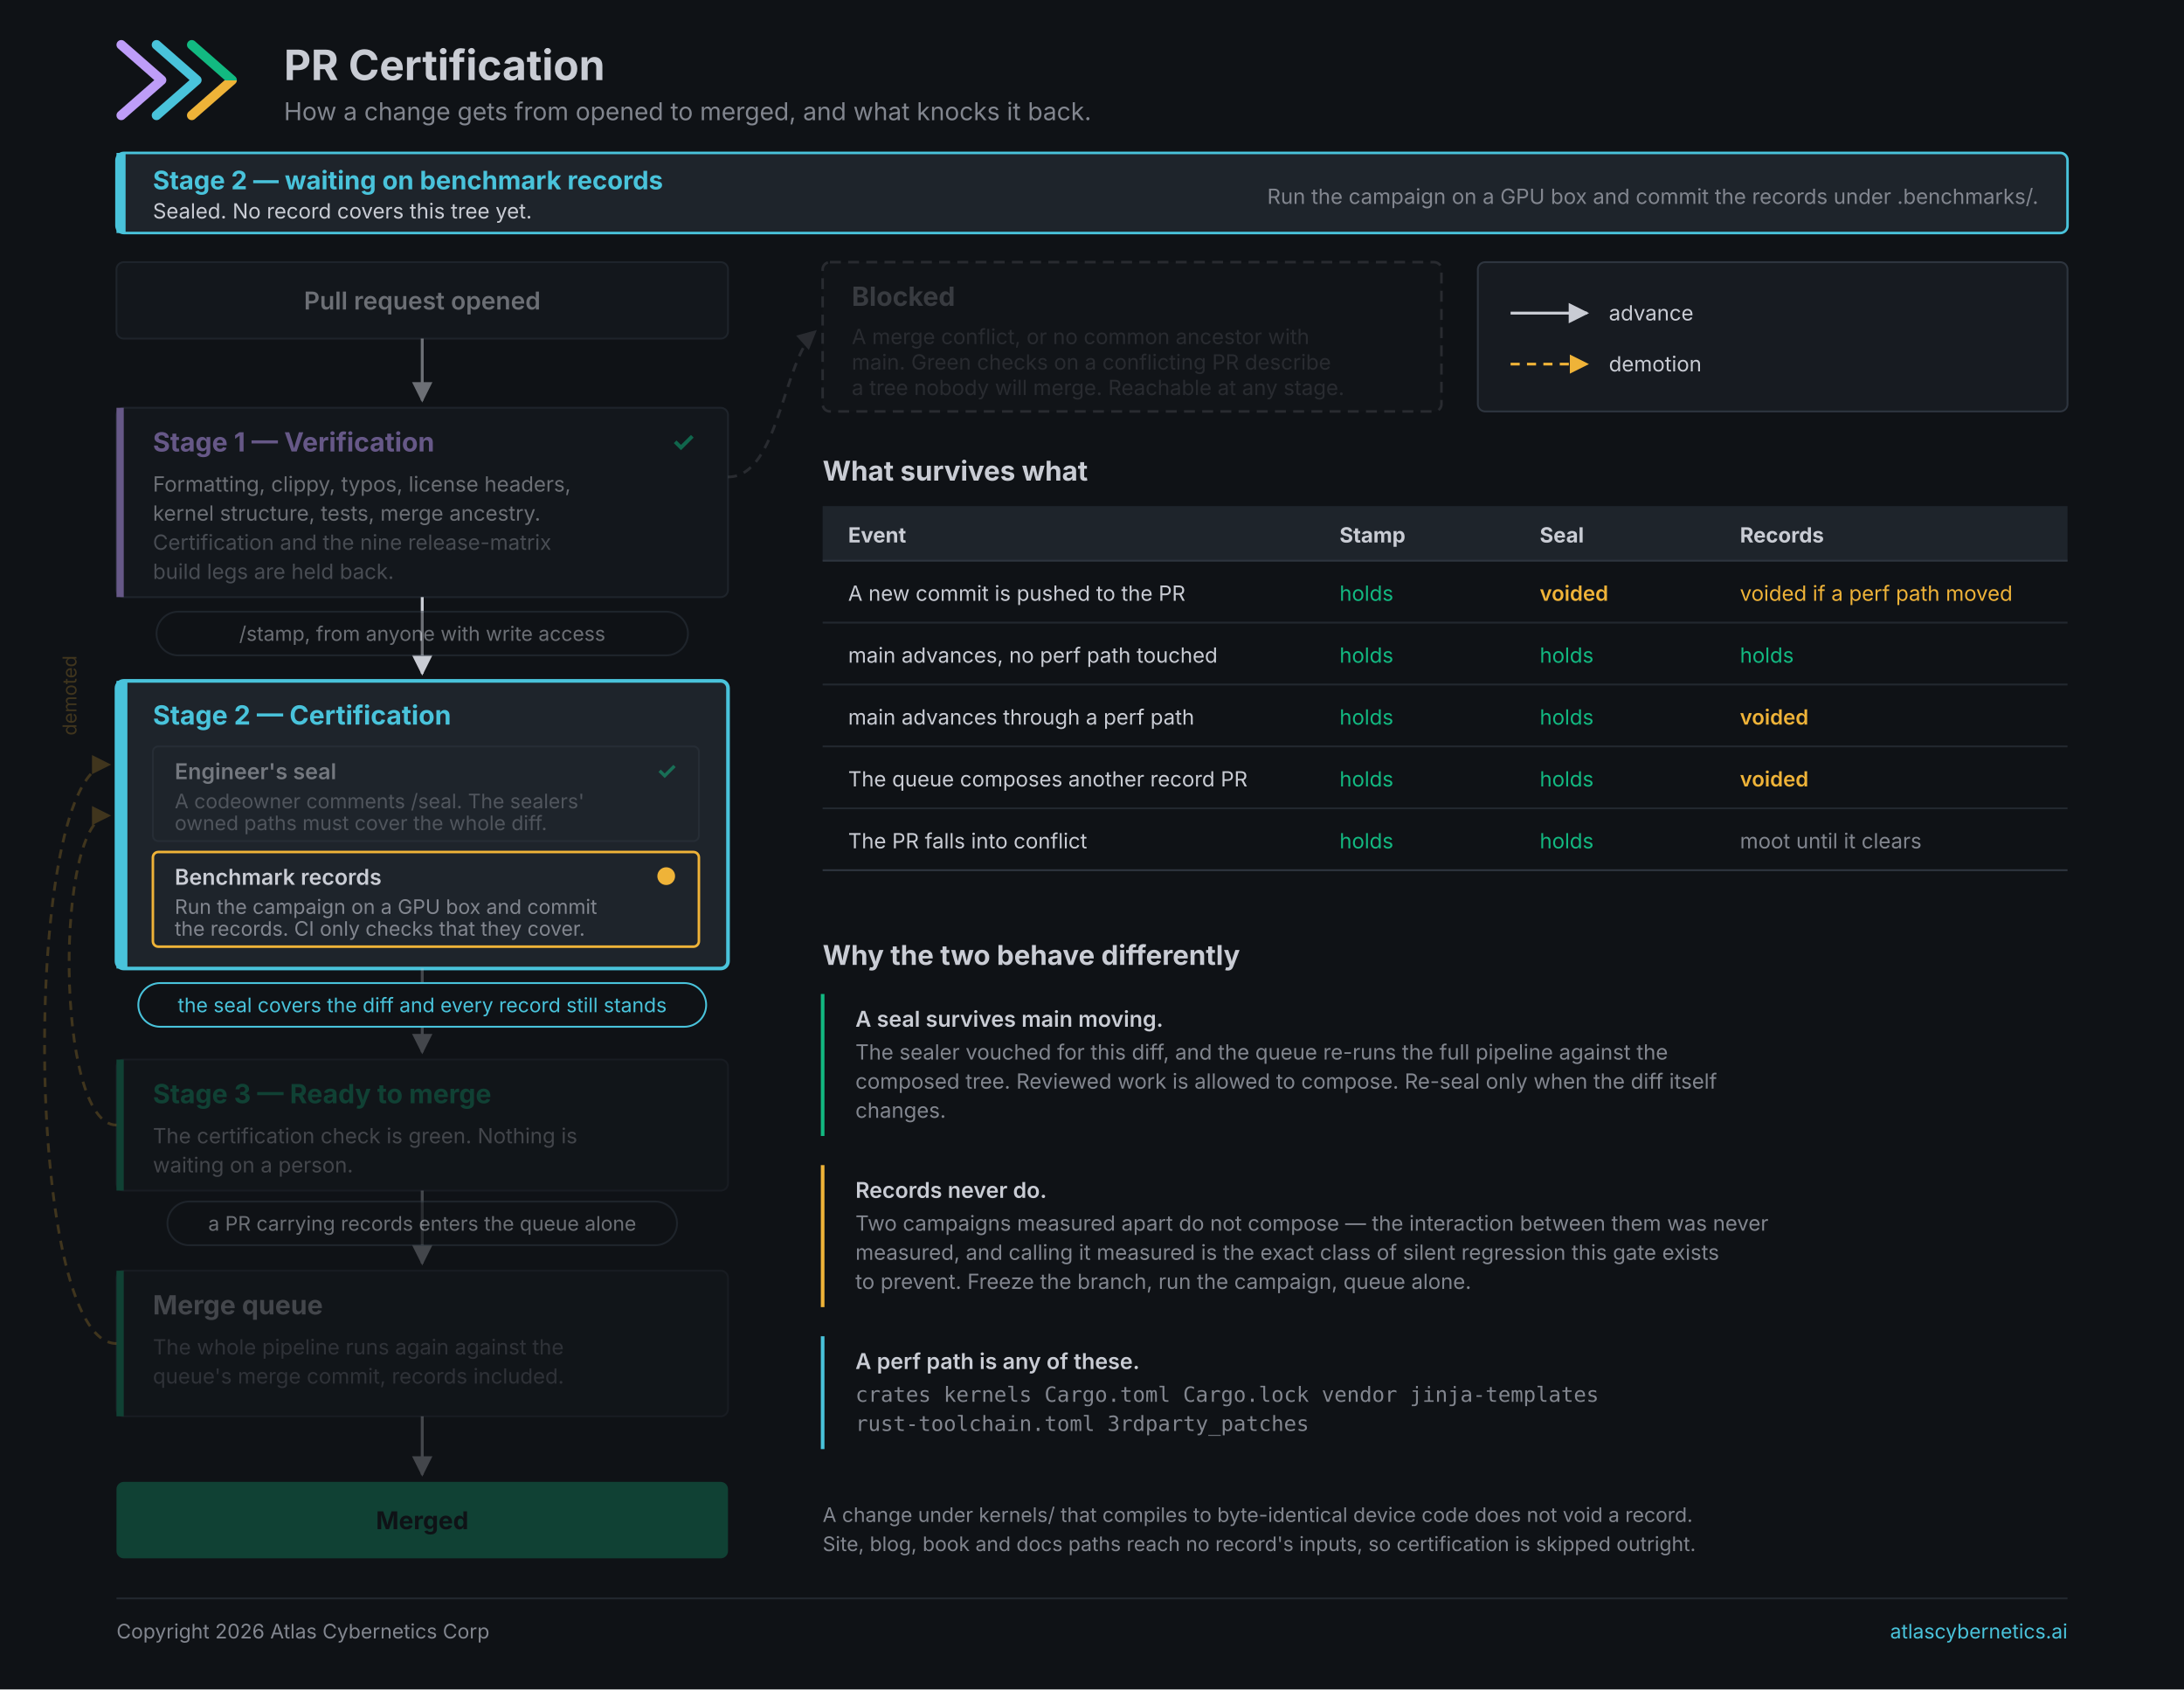
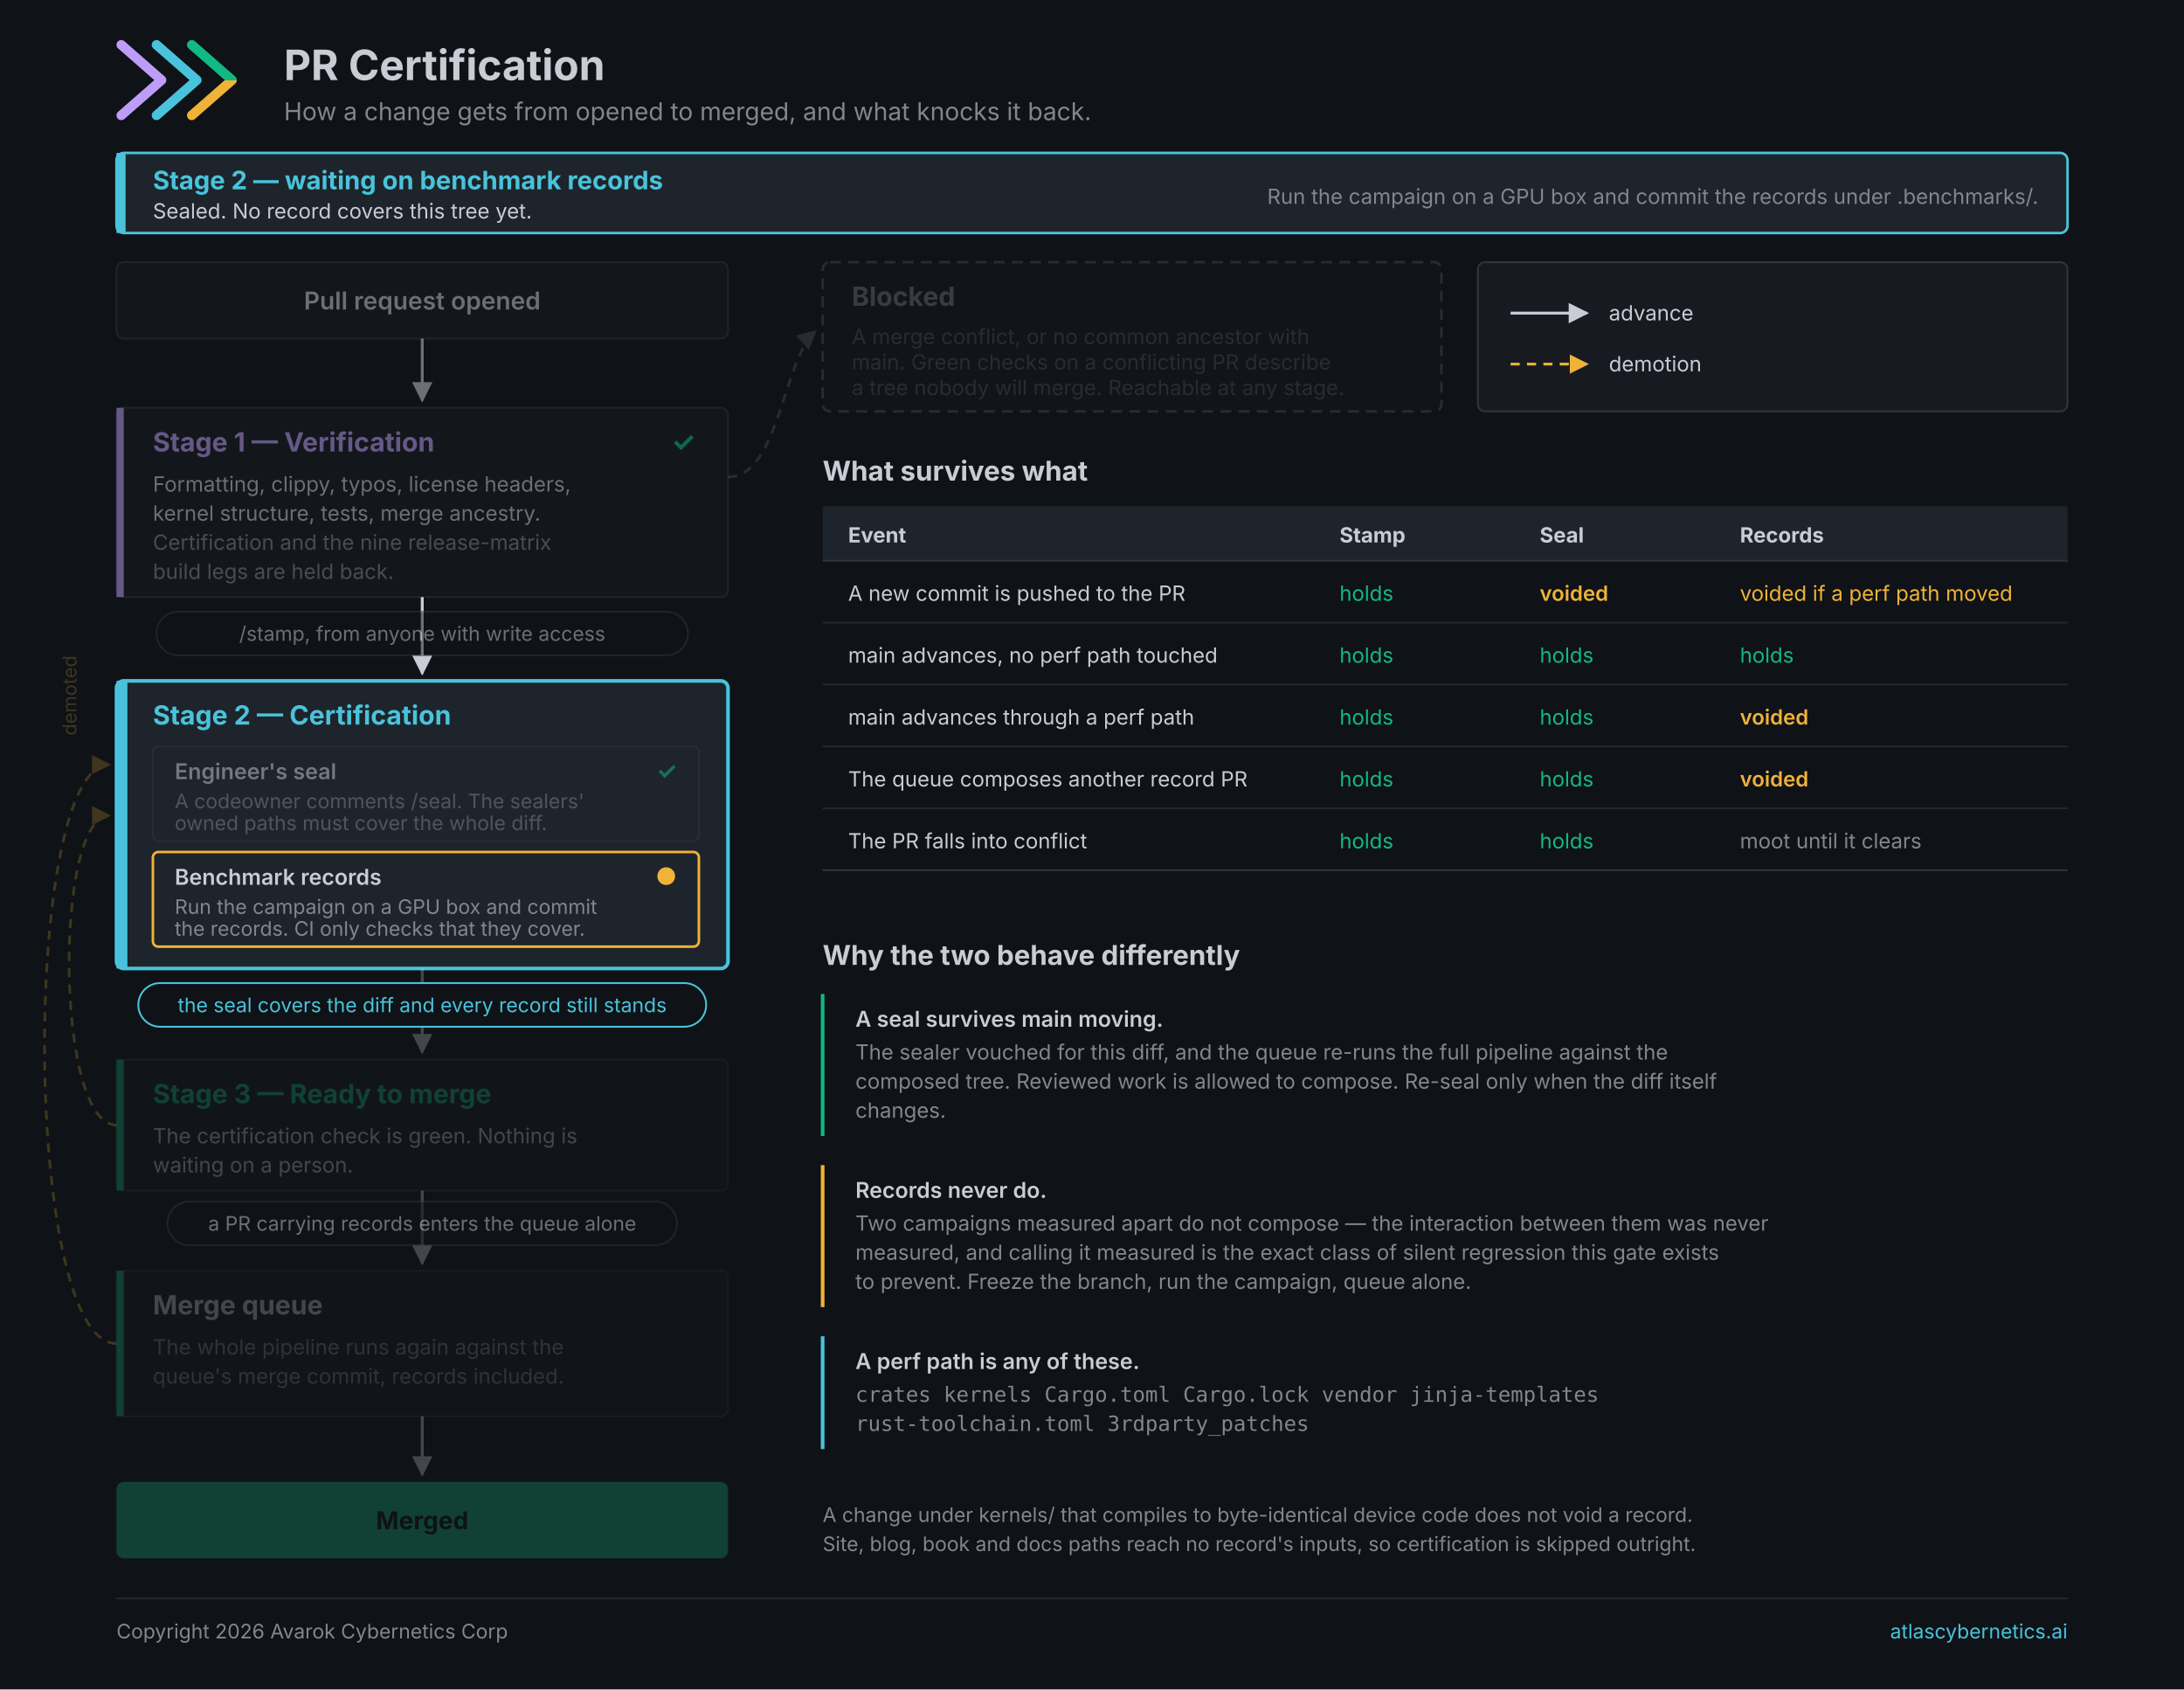
- <svg xmlns="http://www.w3.org/2000/svg" xmlns:xlink="http://www.w3.org/1999/xlink" viewBox="0 0 1200 928" width="1200" height="928" font-family="Inter, ui-sans-serif, system-ui, Segoe UI, Helvetica, Arial, sans-serif" role="img" aria-label="Atlas PR Certification — Stage 2 — waiting on benchmark records">
+ <svg xmlns="http://www.w3.org/2000/svg" xmlns:xlink="http://www.w3.org/1999/xlink" viewBox="0 0 1200 928" width="1200" height="928" font-family="Inter, ui-sans-serif, system-ui, Segoe UI, Helvetica, Arial, sans-serif" role="img" aria-label="Avarok PR Certification — Stage 2 — waiting on benchmark records">
  <defs>
-     <linearGradient id="atlasGoldCut" x1="0" y1="0" x2="0" y2="1">
+     <linearGradient id="avarokGoldCut" x1="0" y1="0" x2="0" y2="1">
      <stop offset="0.5" stop-color="#12B981" />
      <stop offset="0.5" stop-color="#EFB338" />
    </linearGradient>
    <marker id="tipInk" viewBox="0 0 10 10" refX="9" refY="5" markerWidth="7" markerHeight="7" orient="auto-start-reverse">
      <path d="M 0 0 L 10 5 L 0 10 z" fill="#C9CCD4" />
    </marker>
    <marker id="tipGold" viewBox="0 0 10 10" refX="9" refY="5" markerWidth="7" markerHeight="7" orient="auto-start-reverse">
      <path d="M 0 0 L 10 5 L 0 10 z" fill="#EFB338" />
    </marker>
    <marker id="tipMuted" viewBox="0 0 10 10" refX="9" refY="5" markerWidth="7" markerHeight="7" orient="auto-start-reverse">
      <path d="M 0 0 L 10 5 L 0 10 z" fill="#82868F" />
    </marker>
    <marker id="tipAccent" viewBox="0 0 10 10" refX="9" refY="5" markerWidth="7" markerHeight="7" orient="auto-start-reverse">
      <path d="M 0 0 L 10 5 L 0 10 z" fill="#49C3DB" />
    </marker>
  </defs>
  <rect width="1200" height="928" fill="#0F1216" />
  <g transform="translate(64 22) scale(0.06918)">
    <g fill="none" stroke-width="76" stroke-linecap="round" stroke-linejoin="round">
      <path d="M38 38L358 318L38 598" stroke="#BE9DF8" />
      <path d="M318 38L638 318L318 598" stroke="#49C3DB" />
-       <path d="M598 38L918 318L598 598" stroke="url(#atlasGoldCut)" />
+       <path d="M598 38L918 318L598 598" stroke="url(#avarokGoldCut)" />
    </g>
  </g>
  <text x="156" y="44" font-size="23" fill="#C9CCD4" font-weight="650">PR Certification</text>
  <text x="156" y="66" font-size="13.5" fill="#82868F">How a change gets from opened to merged, and what knocks it back.</text>
  <rect x="64" y="84" width="1072" height="44" rx="4" fill="#1E242B" stroke="#49C3DB" stroke-width="1.4" />
  <rect x="64" y="84" width="5" height="44" fill="#49C3DB" />
  <text x="84" y="104" font-size="14" fill="#49C3DB" font-weight="650">Stage 2 — waiting on benchmark records</text>
  <text x="84" y="120" font-size="11.5" fill="#C9CCD4">Sealed. No record covers this tree yet.</text>
  <text x="1120" y="112" font-size="11.5" fill="#82868F" text-anchor="end">Run the campaign on a GPU box and commit the records under .benchmarks/.</text>
  <g opacity="0.5">
    <rect x="64" y="144" width="336" height="42" rx="4" fill="#171B21" stroke="#2E353F" stroke-width="1" />
    <text x="232" y="170" font-size="13.5" fill="#C9CCD4" font-weight="600" text-anchor="middle">Pull request opened</text>
  </g>
  <path d="M 232 186 L 232 220" stroke="#C9CCD4" stroke-width="1.6" fill="none" marker-end="url(#tipInk)" opacity="0.5" />
  <g opacity="0.5">
    <rect x="64" y="224" width="336" height="104" rx="4" fill="#171B21" stroke="#2E353F" stroke-width="1.0" />
    <rect x="64" y="224" width="4" height="104" fill="#BE9DF8" />
    <text x="84" y="248" font-size="14.5" fill="#BE9DF8" font-weight="650">Stage 1 — Verification</text>
    <text x="84" y="270" font-size="11.5" fill="#C9CCD4">Formatting, clippy, typos, license headers,</text>
    <text x="84" y="286" font-size="11.5" fill="#C9CCD4">kernel structure, tests, merge ancestry.</text>
    <text x="84" y="302" font-size="11.5" fill="#82868F">Certification and the nine release-matrix</text>
    <text x="84" y="318" font-size="11.5" fill="#82868F">build legs are held back.</text>
    <text x="382" y="248" font-size="15" fill="#12B981" font-weight="650" text-anchor="end">✓</text>
  </g>
  <path d="M 232 328 L 232 370" stroke="#C9CCD4" stroke-width="1.6" fill="none" marker-end="url(#tipInk)" opacity="1" />
  <g opacity="0.5">
    <rect x="86.0" y="336" width="292" height="24" rx="12" fill="#0F1216" stroke="#2E353F" stroke-width="1" />
    <text x="232" y="352" font-size="11" fill="#C9CCD4" text-anchor="middle">/stamp, from anyone with write access</text>
  </g>
  <g opacity="1">
    <rect x="64" y="374" width="336" height="158" rx="4" fill="#1E242B" stroke="#49C3DB" stroke-width="2.0" />
    <rect x="64" y="374" width="6" height="158" fill="#49C3DB" />
    <text x="84" y="398" font-size="14.5" fill="#49C3DB" font-weight="650">Stage 2 — Certification</text>
  </g>
  <g opacity="0.5">
    <rect x="84" y="410" width="300" height="52" rx="3" fill="#1E242B" stroke="#2E353F" stroke-width="1" />
    <text x="96" y="428" font-size="12" fill="#C9CCD4" font-weight="600">Engineer's seal</text>
    <text x="96" y="444" font-size="11" fill="#82868F">A codeowner comments /seal. The sealers'</text>
    <text x="96" y="456" font-size="11" fill="#82868F">owned paths must cover the whole diff.</text>
    <text x="372" y="428" font-size="13" fill="#12B981" font-weight="650" text-anchor="end">✓</text>
  </g>
  <g opacity="1">
    <rect x="84" y="468" width="300" height="52" rx="3" fill="#1E242B" stroke="#EFB338" stroke-width="1.4" />
    <text x="96" y="486" font-size="12" fill="#C9CCD4" font-weight="600">Benchmark records</text>
    <text x="96" y="502" font-size="11" fill="#82868F">Run the campaign on a GPU box and commit</text>
    <text x="96" y="514" font-size="11" fill="#82868F">the records. CI only checks that they cover.</text>
    <text x="372" y="486" font-size="13" fill="#EFB338" font-weight="650" text-anchor="end">●</text>
  </g>
  <path d="M 232 532 L 232 578" stroke="#C9CCD4" stroke-width="1.6" fill="none" marker-end="url(#tipInk)" opacity="0.28" />
  <g opacity="1">
    <rect x="76.0" y="540" width="312" height="24" rx="12" fill="#0F1216" stroke="#49C3DB" stroke-width="1" />
    <text x="232" y="556" font-size="11" fill="#49C3DB" text-anchor="middle">the seal covers the diff and every record still stands</text>
  </g>
  <g opacity="0.28">
    <rect x="64" y="582" width="336" height="72" rx="4" fill="#171B21" stroke="#2E353F" stroke-width="1.0" />
    <rect x="64" y="582" width="4" height="72" fill="#12B981" />
    <text x="84" y="606" font-size="14.5" fill="#12B981" font-weight="650">Stage 3 — Ready to merge</text>
    <text x="84" y="628" font-size="11.5" fill="#C9CCD4">The certification check is green. Nothing is</text>
    <text x="84" y="644" font-size="11.5" fill="#C9CCD4">waiting on a person.</text>
  </g>
  <path d="M 232 654 L 232 694" stroke="#C9CCD4" stroke-width="1.6" fill="none" marker-end="url(#tipInk)" opacity="0.28" />
  <g opacity="0.5">
    <rect x="92.0" y="660" width="280" height="24" rx="12" fill="#0F1216" stroke="#2E353F" stroke-width="1" />
    <text x="232" y="676" font-size="11" fill="#C9CCD4" text-anchor="middle">a PR carrying records enters the queue alone</text>
  </g>
  <g opacity="0.28">
    <rect x="64" y="698" width="336" height="80" rx="4" fill="#171B21" stroke="#2E353F" stroke-width="1.0" />
    <rect x="64" y="698" width="4" height="80" fill="#12B981" />
    <text x="84" y="722" font-size="14.5" fill="#C9CCD4" font-weight="650">Merge queue</text>
    <text x="84" y="744" font-size="11.5" fill="#82868F">The whole pipeline runs again against the</text>
    <text x="84" y="760" font-size="11.5" fill="#82868F">queue's merge commit, records included.</text>
  </g>
  <path d="M 232 778 L 232 810" stroke="#C9CCD4" stroke-width="1.6" fill="none" marker-end="url(#tipInk)" opacity="0.28" />
  <g opacity="0.28">
    <rect x="64" y="814" width="336" height="42" rx="4" fill="#12B981" />
    <text x="232" y="840" font-size="13.5" fill="#0F1216" font-weight="650" text-anchor="middle">Merged</text>
  </g>
  <path d="M 64 618 C 30 618, 30 448, 60 448" stroke="#EFB338" stroke-width="1.5" fill="none" marker-end="url(#tipGold)" opacity="0.22" stroke-dasharray="5 4" />
  <path d="M 64 738 C 12 738, 12 420, 60 420" stroke="#EFB338" stroke-width="1.5" fill="none" marker-end="url(#tipGold)" opacity="0.22" stroke-dasharray="5 4" />
  <text x="42" y="404" font-size="10.5" fill="#EFB338" opacity="0.22" transform="rotate(-90 42 404)">demoted</text>
  <path d="M 400 262 C 428 262, 430 198, 448 182" stroke="#82868F" stroke-width="1.5" fill="none" marker-end="url(#tipMuted)" opacity="0.22" stroke-dasharray="5 4" />
  <g opacity="0.22">
    <rect x="452" y="144" width="340" height="82" rx="4" fill="#171B21" stroke="#82868F" stroke-width="1.4" stroke-dasharray="6 4" />
    <text x="468" y="168" font-size="14.5" fill="#C9CCD4" font-weight="650">Blocked</text>
    <text x="468" y="189" font-size="11.5" fill="#82868F">A merge conflict, or no common ancestor with</text>
    <text x="468" y="203" font-size="11.5" fill="#82868F">main. Green checks on a conflicting PR describe</text>
    <text x="468" y="217" font-size="11.5" fill="#82868F">a tree nobody will merge. Reachable at any stage.</text>
  </g>
  <rect x="812" y="144" width="324" height="82" rx="4" fill="#171B21" stroke="#2E353F" stroke-width="1" />
  <path d="M 830 172 L 872 172" stroke="#C9CCD4" stroke-width="1.6" fill="none" marker-end="url(#tipInk)" opacity="1" />
  <text x="884" y="176" font-size="11.5" fill="#C9CCD4">advance</text>
  <path d="M 830 200 L 872 200" stroke="#EFB338" stroke-width="1.5" fill="none" marker-end="url(#tipGold)" opacity="1" stroke-dasharray="5 4" />
  <text x="884" y="204" font-size="11.5" fill="#C9CCD4">demotion</text>
  <text x="452" y="264" font-size="15" fill="#C9CCD4" font-weight="650">What survives what</text>
  <rect x="452" y="278" width="684" height="30" fill="#1E242B" />
  <text x="466" y="298" font-size="11.5" fill="#C9CCD4" font-weight="650">Event</text>
  <text x="736" y="298" font-size="11.5" fill="#C9CCD4" font-weight="650">Stamp</text>
  <text x="846" y="298" font-size="11.5" fill="#C9CCD4" font-weight="650">Seal</text>
  <text x="956" y="298" font-size="11.5" fill="#C9CCD4" font-weight="650">Records</text>
  <g opacity="1">
    <text x="466" y="330" font-size="11.5" fill="#C9CCD4">A new commit is pushed to the PR</text>
    <text x="736" y="330" font-size="11.5" fill="#12B981">holds</text>
    <text x="846" y="330" font-size="11.5" fill="#EFB338" font-weight="600">voided</text>
    <text x="956" y="330" font-size="11.5" fill="#EFB338">voided if a perf path moved</text>
  </g>
  <g opacity="1">
    <text x="466" y="364" font-size="11.5" fill="#C9CCD4">main advances, no perf path touched</text>
    <text x="736" y="364" font-size="11.5" fill="#12B981">holds</text>
    <text x="846" y="364" font-size="11.5" fill="#12B981">holds</text>
    <text x="956" y="364" font-size="11.5" fill="#12B981">holds</text>
  </g>
  <g opacity="1">
    <text x="466" y="398" font-size="11.5" fill="#C9CCD4">main advances through a perf path</text>
    <text x="736" y="398" font-size="11.5" fill="#12B981">holds</text>
    <text x="846" y="398" font-size="11.5" fill="#12B981">holds</text>
    <text x="956" y="398" font-size="11.5" fill="#EFB338" font-weight="600">voided</text>
  </g>
  <g opacity="1">
    <text x="466" y="432" font-size="11.5" fill="#C9CCD4">The queue composes another record PR</text>
    <text x="736" y="432" font-size="11.5" fill="#12B981">holds</text>
    <text x="846" y="432" font-size="11.5" fill="#12B981">holds</text>
    <text x="956" y="432" font-size="11.5" fill="#EFB338" font-weight="600">voided</text>
  </g>
  <g opacity="1">
    <text x="466" y="466" font-size="11.5" fill="#C9CCD4">The PR falls into conflict</text>
    <text x="736" y="466" font-size="11.5" fill="#12B981">holds</text>
    <text x="846" y="466" font-size="11.5" fill="#12B981">holds</text>
    <text x="956" y="466" font-size="11.5" fill="#82868F">moot until it clears</text>
  </g>
  <line x1="452" y1="308" x2="1136" y2="308" stroke="#2E353F" />
  <line x1="452" y1="342" x2="1136" y2="342" stroke="#22282F" />
  <line x1="452" y1="376" x2="1136" y2="376" stroke="#22282F" />
  <line x1="452" y1="410" x2="1136" y2="410" stroke="#22282F" />
  <line x1="452" y1="444" x2="1136" y2="444" stroke="#22282F" />
  <line x1="452" y1="478" x2="1136" y2="478" stroke="#2E353F" />
  <text x="452" y="530" font-size="15" fill="#C9CCD4" font-weight="650">Why the two behave differently</text>
  <line x1="452" y1="546" x2="452" y2="624" stroke="#12B981" stroke-width="2" />
  <text x="470" y="564" font-size="12" fill="#C9CCD4" font-weight="600">A seal survives main moving.</text>
  <text x="470" y="582" font-size="11.5" fill="#82868F">The sealer vouched for this diff, and the queue re-runs the full pipeline against the</text>
  <text x="470" y="598" font-size="11.5" fill="#82868F">composed tree. Reviewed work is allowed to compose. Re-seal only when the diff itself</text>
  <text x="470" y="614" font-size="11.5" fill="#82868F">changes.</text>
  <line x1="452" y1="640" x2="452" y2="718" stroke="#EFB338" stroke-width="2" />
  <text x="470" y="658" font-size="12" fill="#C9CCD4" font-weight="600">Records never do.</text>
  <text x="470" y="676" font-size="11.5" fill="#82868F">Two campaigns measured apart do not compose — the interaction between them was never</text>
  <text x="470" y="692" font-size="11.5" fill="#82868F">measured, and calling it measured is the exact class of silent regression this gate exists</text>
  <text x="470" y="708" font-size="11.5" fill="#82868F">to prevent. Freeze the branch, run the campaign, queue alone.</text>
  <line x1="452" y1="734" x2="452" y2="796" stroke="#49C3DB" stroke-width="2" />
  <text x="470" y="752" font-size="12" fill="#C9CCD4" font-weight="600">A perf path is any of these.</text>
  <text x="470" y="770" font-size="11.5" fill="#82868F" font-family="ui-mono, ui-monospace, SFMono-Regular, Menlo, monospace">crates  kernels  Cargo.toml  Cargo.lock  vendor  jinja-templates</text>
  <text x="470" y="786" font-size="11.5" fill="#82868F" font-family="ui-mono, ui-monospace, SFMono-Regular, Menlo, monospace">rust-toolchain.toml  3rdparty_patches</text>
  <text x="452" y="836" font-size="11" fill="#82868F">A change under kernels/ that compiles to byte-identical device code does not void a record.</text>
  <text x="452" y="852" font-size="11" fill="#82868F">Site, blog, book and docs paths reach no record's inputs, so certification is skipped outright.</text>
  <line x1="64" y1="878" x2="1136" y2="878" stroke="#22282F" />
-   <text x="64" y="900" font-size="11" fill="#82868F">Copyright 2026 Atlas Cybernetics Corp</text>
+   <text x="64" y="900" font-size="11" fill="#82868F">Copyright 2026 Avarok Cybernetics Corp</text>
  <a href="https://atlascybernetics.ai" xlink:href="https://atlascybernetics.ai" target="_blank" rel="noopener">
    <text x="1136" y="900" font-size="11" fill="#49C3DB" text-anchor="end">atlascybernetics.ai</text>
  </a>
</svg>
